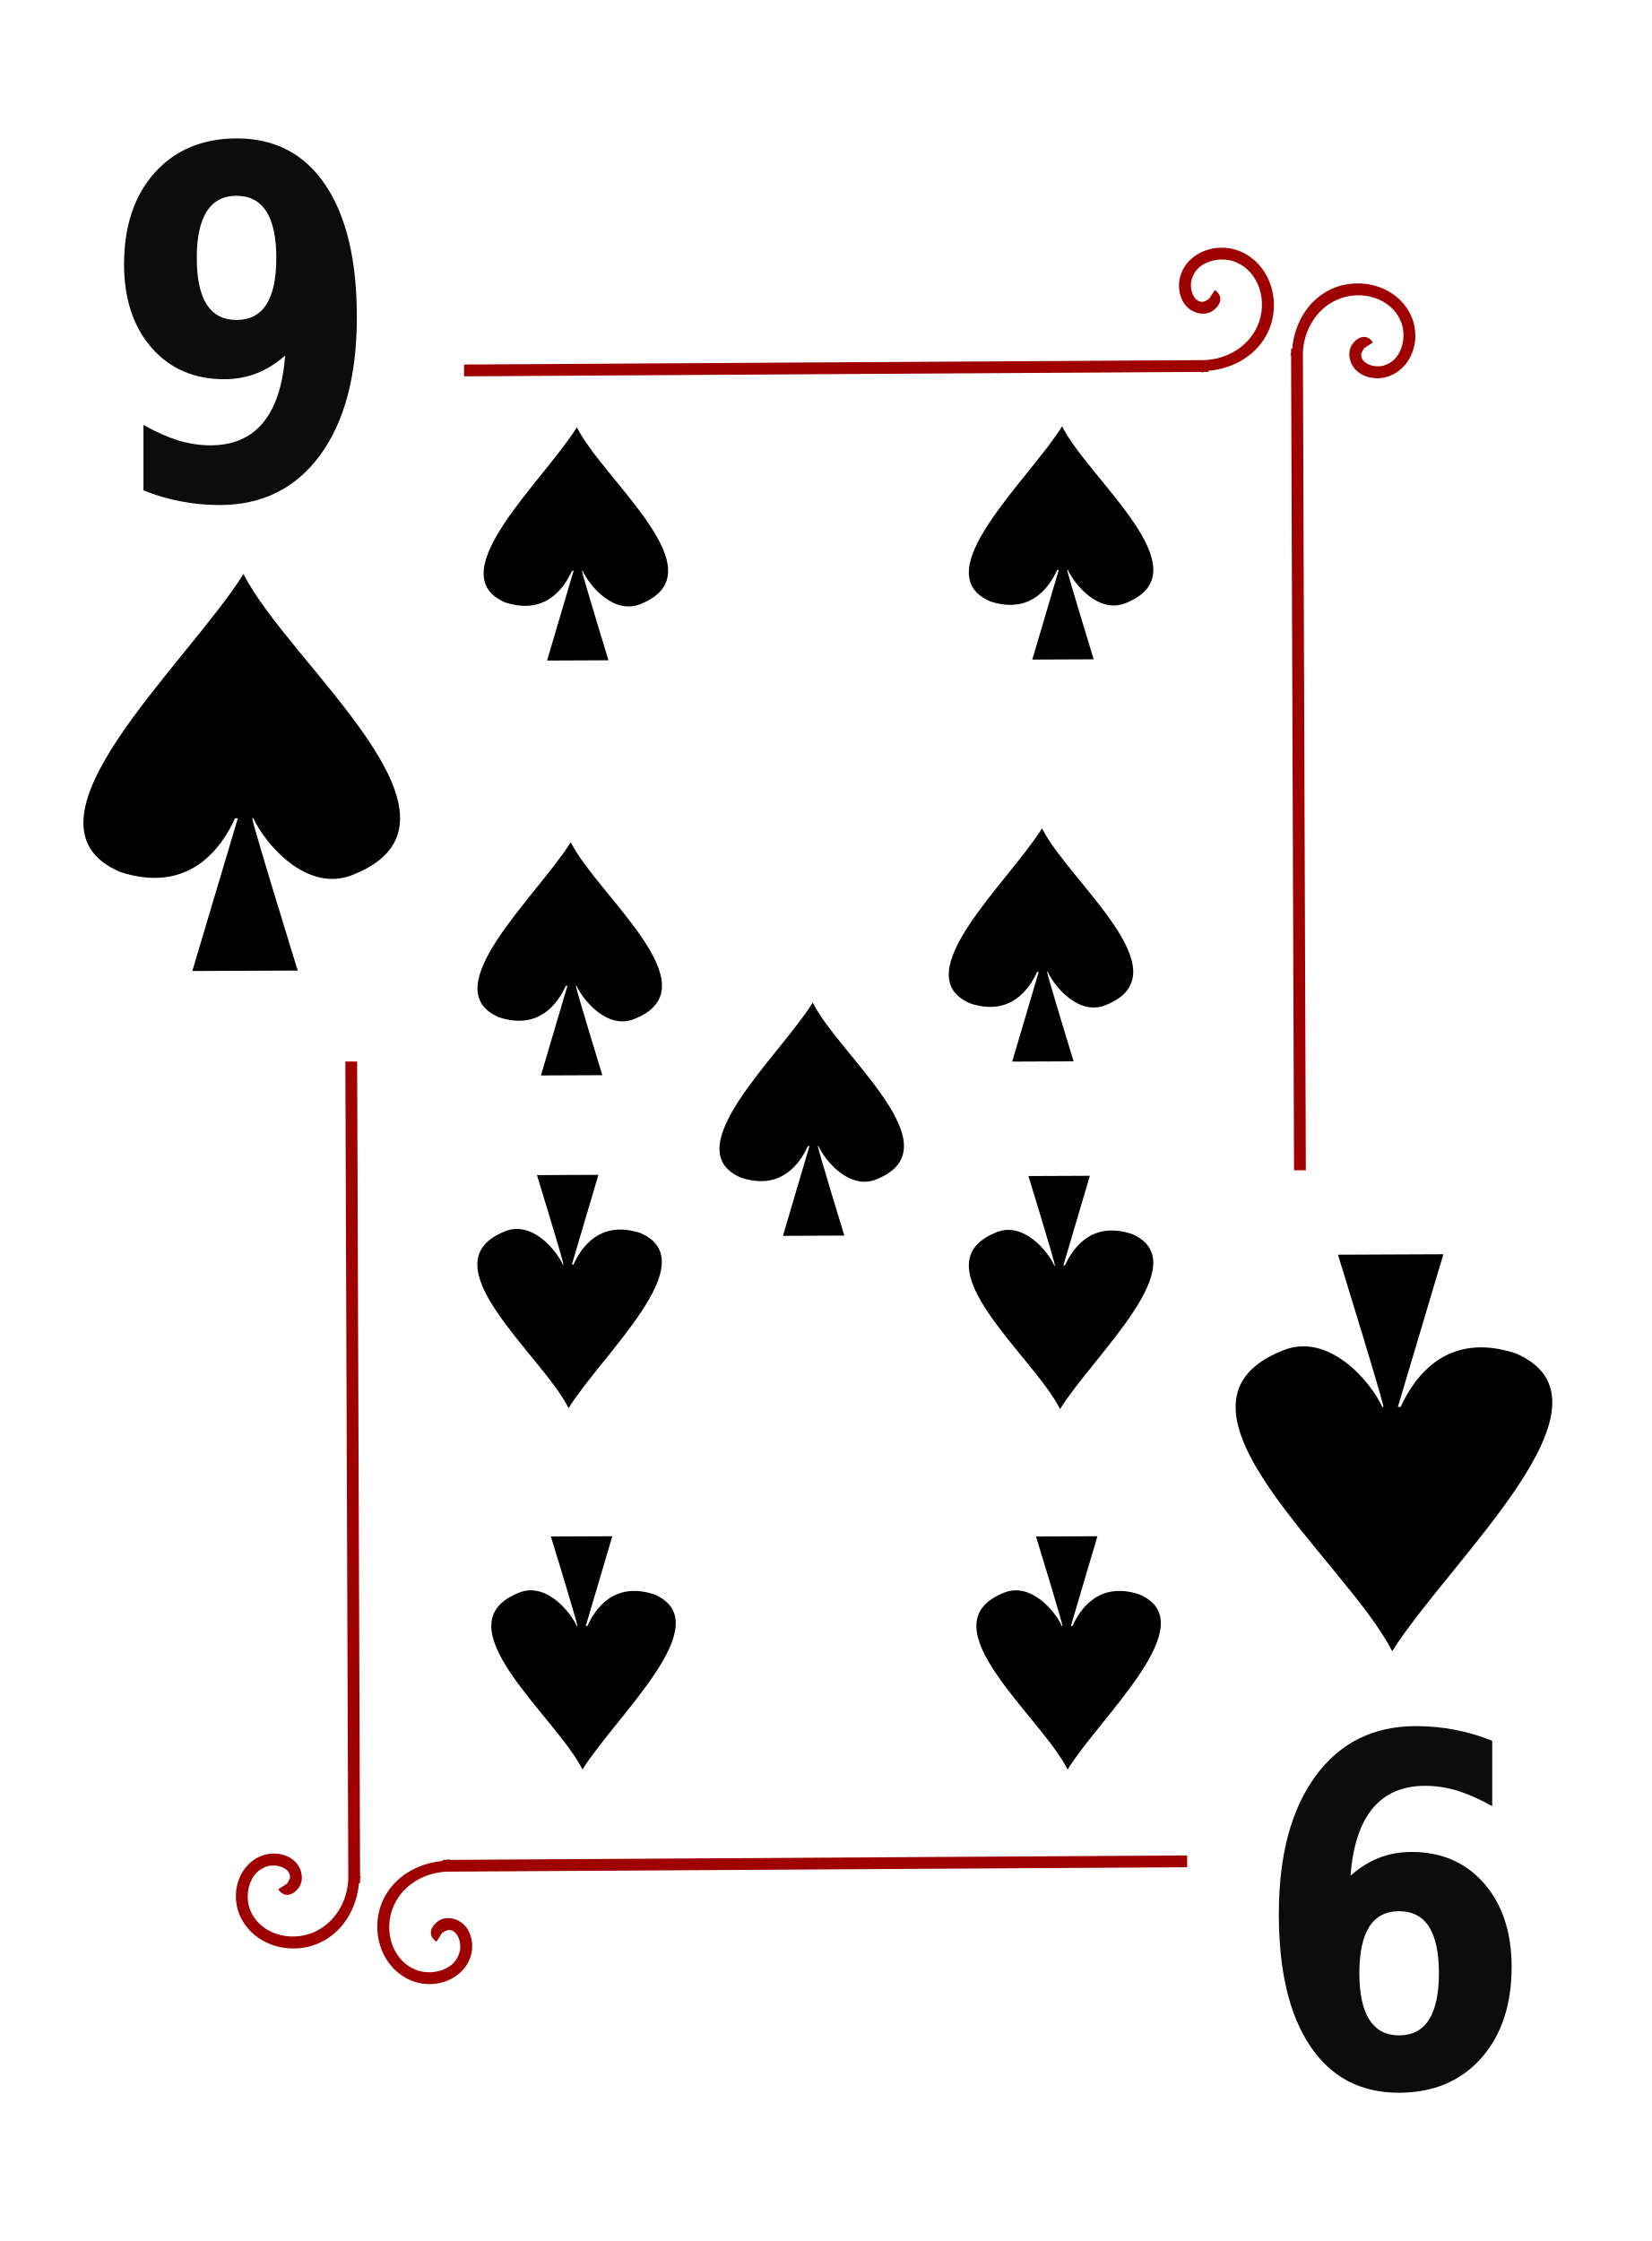
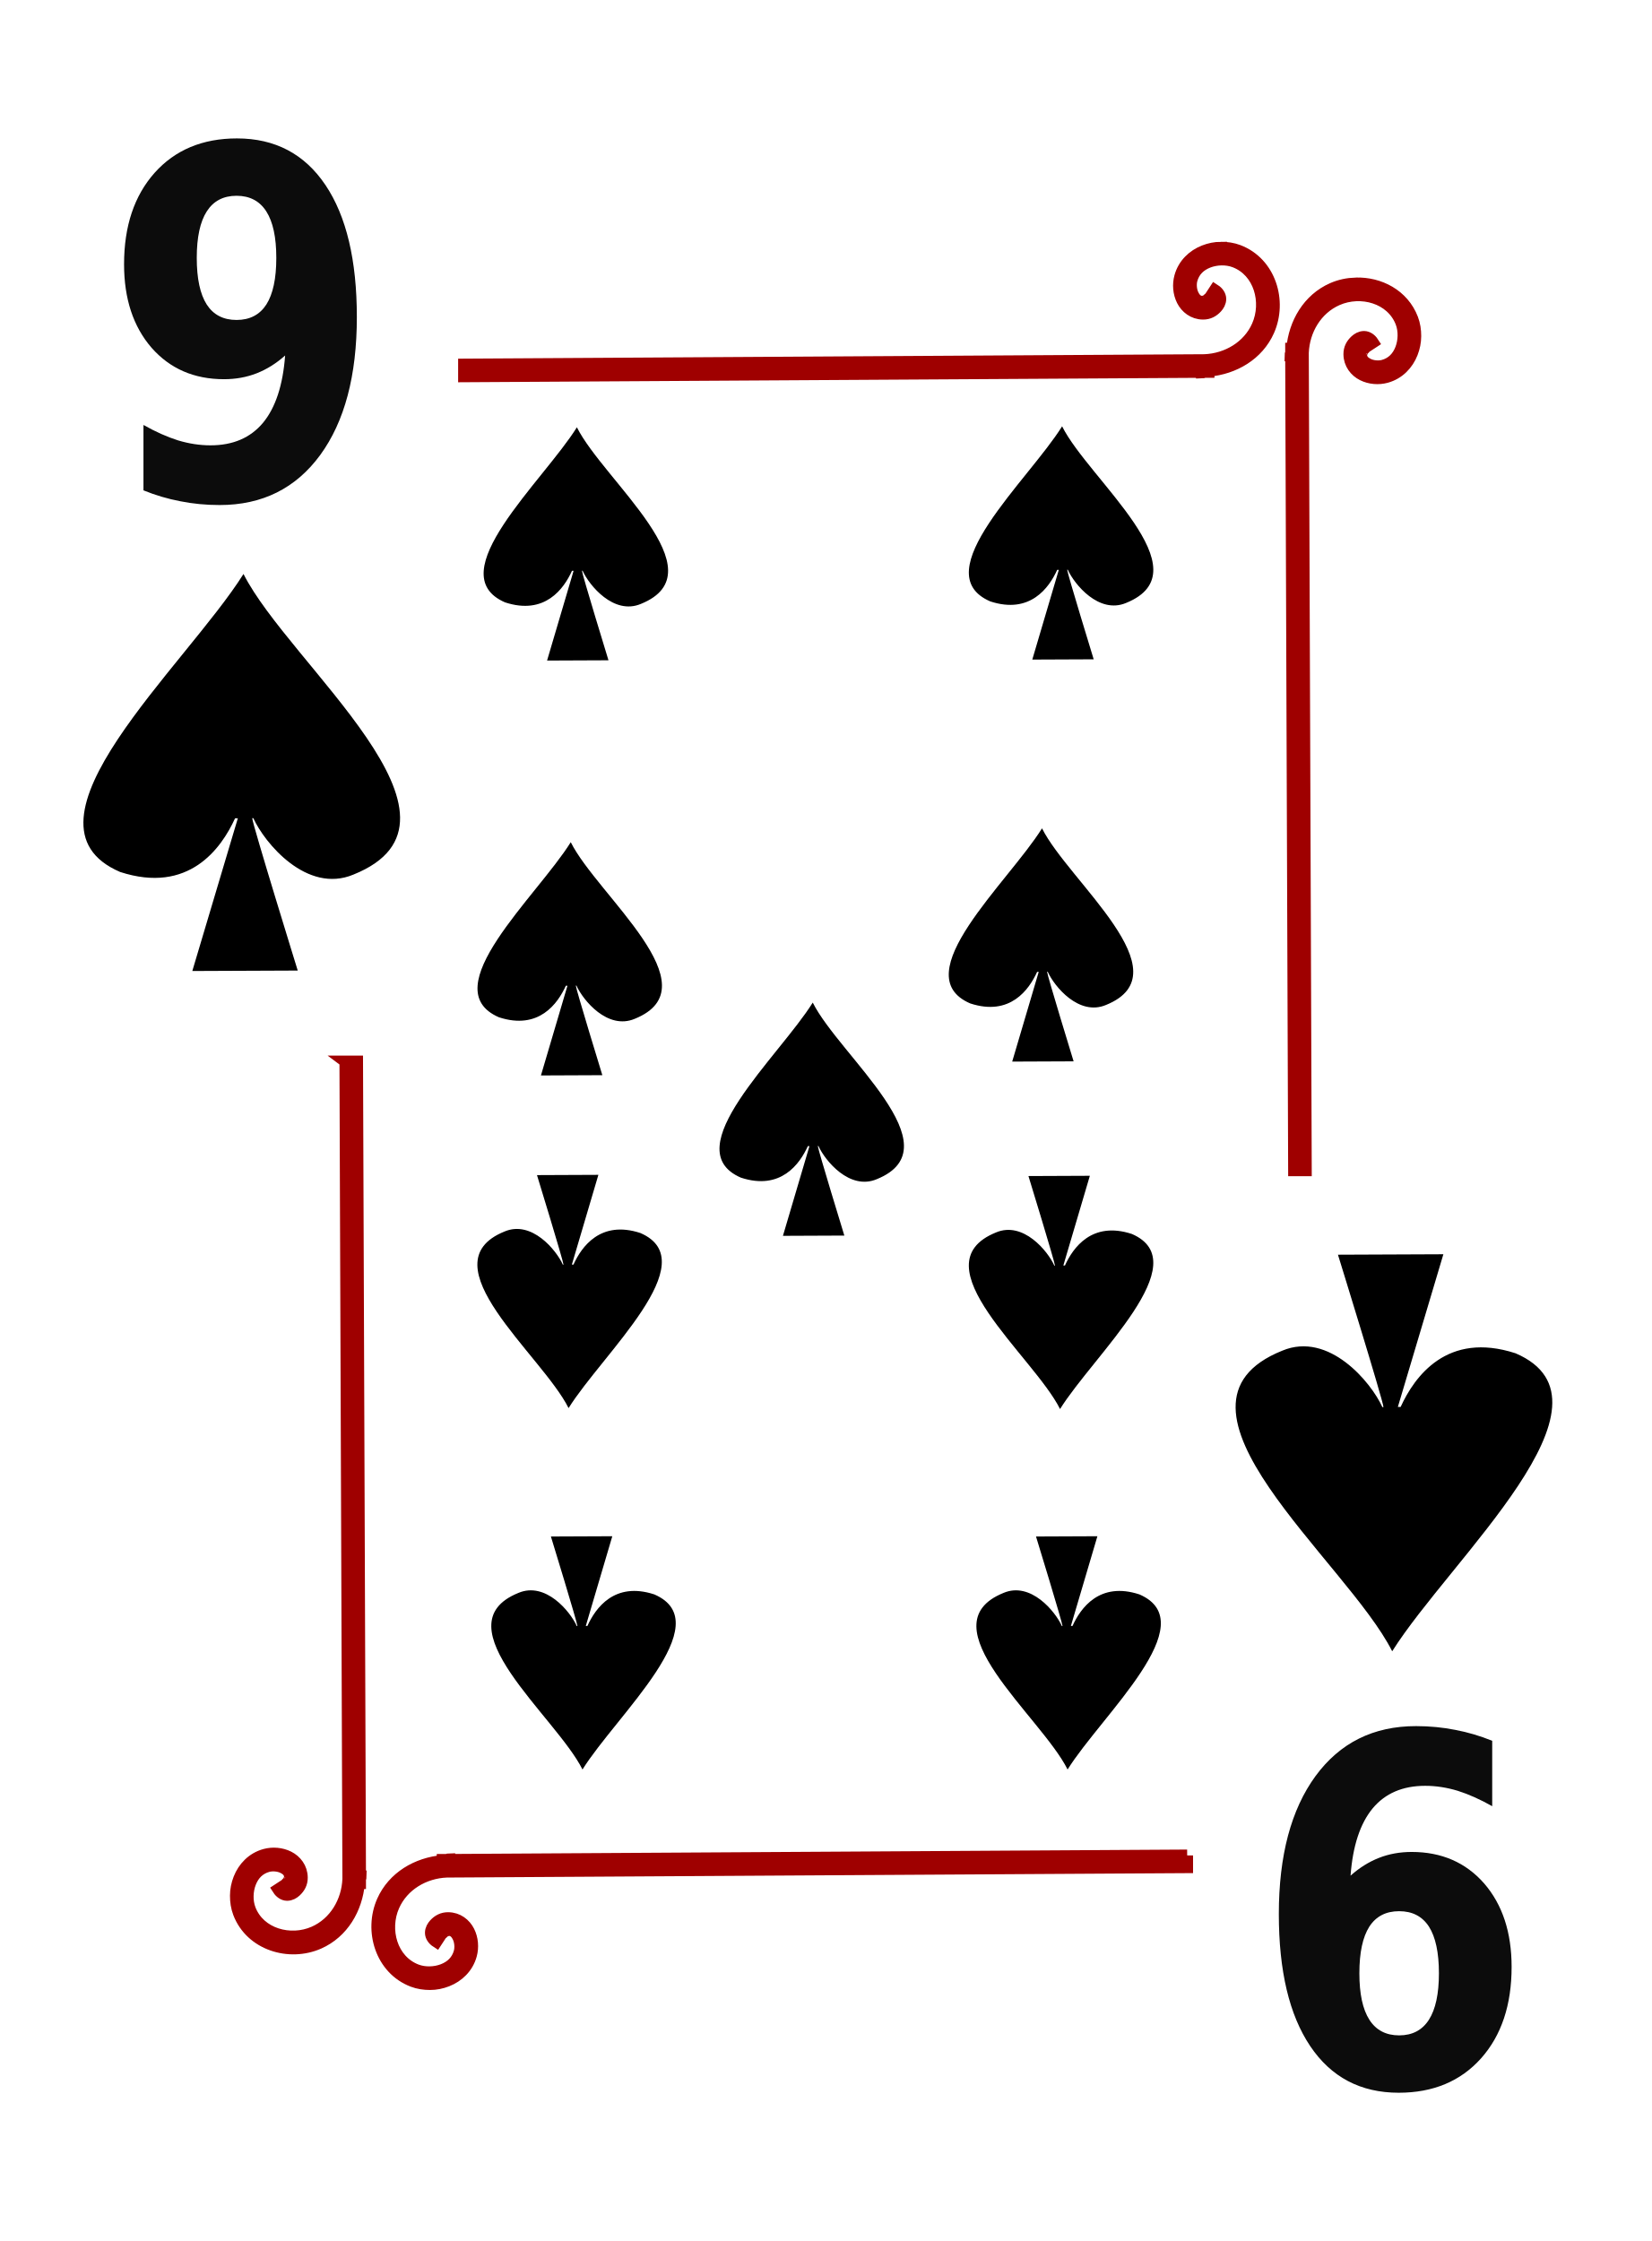
<svg xmlns="http://www.w3.org/2000/svg" viewBox="0 0 140 190">
-   <path d="m103.531,21c-.497.002-.973.099-1.438.281-.93.364-1.738,1.111-2.031,2.188-.176.645-.123,1.381.188,2s.932,1.119 1.75,1.125c.476.003.85-.196 1.156-.531 .153-.168.313-.416.312-.719s-.21-.583-.469-.75l-.531.812c.07.045 0-.005 0-.062s.017-.022-.031.031c-.097.106-.455.219-.438.219-.423-.003-.655-.217-.844-.594s-.227-.905-.125-1.281c.204-.751.718-1.231 1.406-1.5s1.552-.298 2.25-.031c2.116.808 2.825,3.429 1.938,5.438-.779,1.764-2.581,2.83-4.5,2.906l-62.781.375v1l62.562-.375v.062c.078 0.0.141-.06.219-.062h.344v-.094c2.163-.194 4.191-1.362 5.094-3.406 1.101-2.492.143-5.748-2.562-6.781-.472-.18-.971-.252-1.469-.25zm11.406,3.031c-.672.023-1.346.162-1.969.438-2.044.903-3.212,2.93-3.406,5.094h-.094v.344c-.003.078-.063.141-.062.219h.062l.25,69.094h1l-.25-69.312c.077-1.919 1.142-3.721 2.906-4.5 2.008-.887 4.63-.178 5.438,1.938 .266.698.238,1.562-.031,2.25s-.749,1.202-1.5,1.406c-.376.102-.905.064-1.281-.125s-.591-.421-.594-.844c0.0.017.113-.341.219-.438 .053-.048.089-.031.031-.031s-.108-.07-.062,0l.812-.531c-.167-.259-.447-.468-.75-.469s-.551.159-.719.312c-.335.306-.535.681-.531,1.156 .006.818.506,1.44 1.125,1.75s1.355.363 2,.188c1.076-.293 1.824-1.101 2.188-2.031 .182-.465.279-.94.281-1.438s-.07-.996-.25-1.469c-.775-2.029-2.797-3.068-4.812-3zm-85.656,65.969 .25,69.312c-.077,1.919-1.142,3.721-2.906,4.5-2.008.887-4.63.178-5.438-1.938-.266-.698-.238-1.562.031-2.25s.749-1.202 1.5-1.406c.376-.102.905-.064 1.281.125s.591.421.594.844c-0-.017-.113.341-.219.438-.053.048-.089.031-.031.031s.108.07.062,0l-.812.531c.167.259.447.468.75.469s.551-.159.719-.312c.335-.306.535-.681.531-1.156-.006-.818-.506-1.44-1.125-1.75s-1.355-.363-2-.188c-1.076.293-1.824,1.101-2.188,2.031-.182.465-.279.94-.281,1.438s.07.996.25,1.469c1.033,2.706 4.289,3.663 6.781,2.562 2.044-.903 3.212-2.93 3.406-5.094h.094v-.344c.003-.078.063-.141.062-.219h-.062l-.25-69.094h-1zm71.375,67.312-62.562.375v-.062c-.078-0-.141.06-.219.062h-.344v.094c-2.163.194-4.191,1.362-5.094,3.406-1.101,2.492-.143,5.748 2.562,6.781 .472.18.971.252 1.469.25s.973-.099 1.438-.281c.93-.364 1.738-1.111 2.031-2.188 .176-.645.123-1.381-.188-2s-.932-1.119-1.75-1.125c-.476-.003-.85.196-1.156.531-.153.168-.313.416-.312.719s.21.583.469.75l.531-.812c-.07-.045-0.0.005 0,.062s-.017.022.031-.031c.097-.106.455-.219.438-.219 .423.003.655.217.844.594s.227.905.125,1.281c-.204.751-.718,1.231-1.406,1.5s-1.552.298-2.25.031c-2.116-.808-2.825-3.429-1.938-5.438 .779-1.764 2.581-2.83 4.5-2.906l62.781-.375v-1z" fill="#9f0000" fill-rule="evenodd" />
+   <path d="m103.531,21c-.497.002-.973.099-1.438.281-.93.364-1.738,1.111-2.031,2.188-.176.645-.123,1.381.188,2s.932,1.119 1.75,1.125c.476.003.85-.196 1.156-.531 .153-.168.313-.416.312-.719s-.21-.583-.469-.75l-.531.812c.07.045 0-.005 0-.062s.017-.022-.031.031c-.097.106-.455.219-.438.219-.423-.003-.655-.217-.844-.594s-.227-.905-.125-1.281c.204-.751.718-1.231 1.406-1.5s1.552-.298 2.25-.031c2.116.808 2.825,3.429 1.938,5.438-.779,1.764-2.581,2.83-4.5,2.906l-62.781.375v1l62.562-.375v.062c.078 0.0.141-.06.219-.062h.344v-.094c2.163-.194 4.191-1.362 5.094-3.406 1.101-2.492.143-5.748-2.562-6.781-.472-.18-.971-.252-1.469-.25zm11.406,3.031c-.672.023-1.346.162-1.969.438-2.044.903-3.212,2.93-3.406,5.094h-.094v.344c-.003.078-.063.141-.062.219h.062l.25,69.094h1l-.25-69.312c.077-1.919 1.142-3.721 2.906-4.5 2.008-.887 4.63-.178 5.438,1.938 .266.698.238,1.562-.031,2.25s-.749,1.202-1.5,1.406c-.376.102-.905.064-1.281-.125s-.591-.421-.594-.844c0.0.017.113-.341.219-.438 .053-.048.089-.031.031-.031s-.108-.07-.062,0l.812-.531c-.167-.259-.447-.468-.75-.469s-.551.159-.719.312c-.335.306-.535.681-.531,1.156 .006.818.506,1.44 1.125,1.75s1.355.363 2,.188c1.076-.293 1.824-1.101 2.188-2.031 .182-.465.279-.94.281-1.438s-.07-.996-.25-1.469c-.775-2.029-2.797-3.068-4.812-3zm-85.656,65.969 .25,69.312c-.077,1.919-1.142,3.721-2.906,4.5-2.008.887-4.63.178-5.438-1.938-.266-.698-.238-1.562.031-2.25s.749-1.202 1.5-1.406c.376-.102.905-.064 1.281.125s.591.421.594.844c-0-.017-.113.341-.219.438-.053.048-.089.031-.031.031s.108.07.062,0l-.812.531c.167.259.447.468.75.469s.551-.159.719-.312c.335-.306.535-.681.531-1.156-.006-.818-.506-1.44-1.125-1.75s-1.355-.363-2-.188c-1.076.293-1.824,1.101-2.188,2.031-.182.465-.279.94-.281,1.438s.07.996.25,1.469c1.033,2.706 4.289,3.663 6.781,2.562 2.044-.903 3.212-2.93 3.406-5.094h.094v-.344c.003-.078.063-.141.062-.219h-.062l-.25-69.094h-1zm71.375,67.312-62.562.375v-.062c-.078-0-.141.06-.219.062h-.344v.094c-2.163.194-4.191,1.362-5.094,3.406-1.101,2.492-.143,5.748 2.562,6.781 .472.18.971.252 1.469.25s.973-.099 1.438-.281c.93-.364 1.738-1.111 2.031-2.188 .176-.645.123-1.381-.188-2s-.932-1.119-1.75-1.125c-.476-.003-.85.196-1.156.531-.153.168-.313.416-.312.719s.21.583.469.75l.531-.812c-.07-.045-0.0.005 0,.062s-.017.022.031-.031c.097-.106.455-.219.438-.219 .423.003.655.217.844.594s.227.905.125,1.281c-.204.751-.718,1.231-1.406,1.5s-1.552.298-2.25.031c-2.116-.808-2.825-3.429-1.938-5.438 .779-1.764 2.581-2.83 4.5-2.906l62.781-.375v-1z" fill="#9f0000" fill-rule="evenodd" stroke="#9f0000" />
  <g transform="matrix(.59314 0 0 .23894 -85.412 49.256)">
    <path d="m260.18 149.6c-4.836 19.241-19.676 52.006-10.275 62.122 5.707 4.657 8.422-4.876 9.572-11.187h0.23l-3.79 31.836 8.777-0.094s-3.781-30.602-3.79-31.773h0.092c0.929 5.157 4.454 15.833 8.332 11.767 11.339-11.397-5.358-43.83-9.15-62.671z" fill-rule="evenodd" />
  </g>
  <g transform="matrix(.59314 0 0 .23894 -105.41 .48105)">
    <path d="m260.18 149.6c-4.836 19.241-19.676 52.006-10.275 62.122 5.707 4.657 8.422-4.876 9.572-11.187h0.23l-3.79 31.836 8.777-0.094s-3.781-30.602-3.79-31.773h0.092c0.929 5.157 4.454 15.833 8.332 11.767 11.339-11.397-5.358-43.83-9.15-62.671z" fill-rule="evenodd" />
  </g>
  <g transform="matrix(.59314 0 0 .23894 -64.27 .39884)">
    <path d="m260.18 149.6c-4.836 19.241-19.676 52.006-10.275 62.122 5.707 4.657 8.422-4.876 9.572-11.187h0.23l-3.79 31.836 8.777-0.094s-3.781-30.602-3.79-31.773h0.092c0.929 5.157 4.454 15.833 8.332 11.767 11.339-11.397-5.358-43.83-9.15-62.671z" fill-rule="evenodd" />
  </g>
  <g transform="matrix(.59314 0 0 .23894 -105.93 35.658)">
    <path d="m260.18 149.6c-4.836 19.241-19.676 52.006-10.275 62.122 5.707 4.657 8.422-4.876 9.572-11.187h0.23l-3.79 31.836 8.777-0.094s-3.781-30.602-3.79-31.773h0.092c0.929 5.157 4.454 15.833 8.332 11.767 11.339-11.397-5.358-43.83-9.15-62.671z" fill-rule="evenodd" />
  </g>
  <g transform="matrix(.59314 0 0 .23894 -65.973 34.483)">
    <path d="m260.18 149.6c-4.836 19.241-19.676 52.006-10.275 62.122 5.707 4.657 8.422-4.876 9.572-11.187h0.23l-3.79 31.836 8.777-0.094s-3.781-30.602-3.79-31.773h0.092c0.929 5.157 4.454 15.833 8.332 11.767 11.339-11.397-5.358-43.83-9.15-62.671z" fill-rule="evenodd" />
  </g>
  <g transform="matrix(-.59314 0 0 -.23894 202.53 155.13)">
    <path d="m260.18 149.6c-4.836 19.241-19.676 52.006-10.275 62.122 5.707 4.657 8.422-4.876 9.572-11.187h0.23l-3.79 31.836 8.777-0.094s-3.781-30.602-3.79-31.773h0.092c0.929 5.157 4.454 15.833 8.332 11.767 11.339-11.397-5.358-43.83-9.15-62.671z" fill-rule="evenodd" />
  </g>
  <g transform="matrix(-.59314 0 0 -.23894 244.2 155.21)">
    <path d="m260.18 149.6c-4.836 19.241-19.676 52.006-10.275 62.122 5.707 4.657 8.422-4.876 9.572-11.187h0.23l-3.79 31.836 8.777-0.094s-3.781-30.602-3.79-31.773h0.092c0.929 5.157 4.454 15.833 8.332 11.767 11.339-11.397-5.358-43.83-9.15-62.671z" fill-rule="evenodd" />
  </g>
  <g transform="matrix(-.59314 0 0 -.23894 244.84 185.77)">
    <path d="m260.18 149.6c-4.836 19.241-19.676 52.006-10.275 62.122 5.707 4.657 8.422-4.876 9.572-11.187h0.23l-3.79 31.836 8.777-0.094s-3.781-30.602-3.79-31.773h0.092c0.929 5.157 4.454 15.833 8.332 11.767 11.339-11.397-5.358-43.83-9.15-62.671z" fill-rule="evenodd" />
  </g>
  <g transform="matrix(-.59314 0 0 -.23894 203.71 185.77)">
    <path d="m260.18 149.6c-4.836 19.241-19.676 52.006-10.275 62.122 5.707 4.657 8.422-4.876 9.572-11.187h0.23l-3.79 31.836 8.777-0.094s-3.781-30.602-3.79-31.773h0.092c0.929 5.157 4.454 15.833 8.332 11.767 11.339-11.397-5.358-43.83-9.15-62.671z" fill-rule="evenodd" />
  </g>
  <path d="m20.645 48.665c-4.924 7.825-20.035 21.149-10.462 25.263 5.811 1.894 8.576-1.983 9.747-4.549h0.235l-3.859 12.946 8.938-0.038s-3.85-12.445-3.859-12.921h0.094c0.946 2.097 4.535 6.439 8.484 4.785 11.546-4.635-5.456-17.824-9.317-25.486z" fill-rule="evenodd" />
  <path d="m12.164 41.575v-5.546c1.019 0.576 1.994 1.011 2.924 1.306 0.93 0.281 1.85 0.422 2.758 0.422 1.905 1e-5 3.389-0.636 4.452-1.909 1.063-1.286 1.689-3.188 1.877-5.707-0.753 0.67-1.556 1.172-2.409 1.507s-1.778 0.502-2.774 0.502c-2.536 1e-5 -4.585-0.891-6.147-2.672-1.551-1.795-2.326-4.153-2.326-7.073 0-3.228 0.864-5.814 2.592-7.756 1.739-1.942 4.065-2.913 6.978-2.914 3.234 3e-5 5.737 1.319 7.509 3.958s2.658 6.37 2.658 11.192c-2e-5 4.956-1.036 8.855-3.107 11.694-2.071 2.826-4.912 4.24-8.523 4.24-1.163 0-2.276-0.107-3.339-0.321-1.063-0.201-2.104-0.509-3.123-0.924m7.891-14.447c1.119 1e-5 1.96-0.435 2.525-1.306 0.565-0.884 0.847-2.204 0.847-3.958-2e-5 -1.741-0.282-3.054-0.847-3.938s-1.407-1.326-2.525-1.326-1.96 0.442-2.525 1.326-0.847 2.197-0.847 3.938c-1e-5 1.755 0.282 3.074 0.847 3.958 0.565 0.871 1.407 1.306 2.525 1.306" fill="#0c0c0c" />
  <path d="m118.04 140c4.924-7.825 20.035-21.149 10.462-25.263-5.811-1.894-8.576 1.983-9.747 4.549h-0.235l3.859-12.946-8.938 0.038s3.85 12.445 3.859 12.921h-0.094c-0.946-2.097-4.535-6.439-8.484-4.785-11.546 4.635 5.456 17.824 9.317 25.486z" fill-rule="evenodd" />
  <path d="m126.52 147.59v5.546c-1.019-0.576-1.994-1.011-2.924-1.306-0.93-0.281-1.85-0.422-2.758-0.422-1.905 0-3.389 0.636-4.452 1.909-1.063 1.286-1.689 3.188-1.877 5.707 0.753-0.67 1.556-1.172 2.409-1.507s1.778-0.502 2.774-0.502c2.536-1e-5 4.585 0.891 6.147 2.672 1.551 1.795 2.326 4.153 2.326 7.073 1e-5 3.228-0.864 5.814-2.592 7.756-1.739 1.942-4.065 2.913-6.978 2.914-3.234-3e-5 -5.737-1.319-7.509-3.958s-2.658-6.37-2.658-11.192c3e-5 -4.956 1.036-8.855 3.107-11.694 2.071-2.826 4.912-4.24 8.523-4.24 1.163 0 2.276 0.107 3.339 0.321 1.063 0.201 2.104 0.509 3.123 0.924m-7.891 14.447c-1.119-2e-5 -1.96 0.435-2.525 1.306-0.565 0.884-0.847 2.204-0.847 3.958 2e-5 1.741 0.282 3.054 0.847 3.938s1.407 1.326 2.525 1.326 1.96-0.442 2.525-1.326 0.847-2.197 0.847-3.938c0-1.755-0.282-3.074-0.847-3.958-0.565-0.871-1.407-1.306-2.525-1.306" fill="#0c0c0c" />
</svg>
